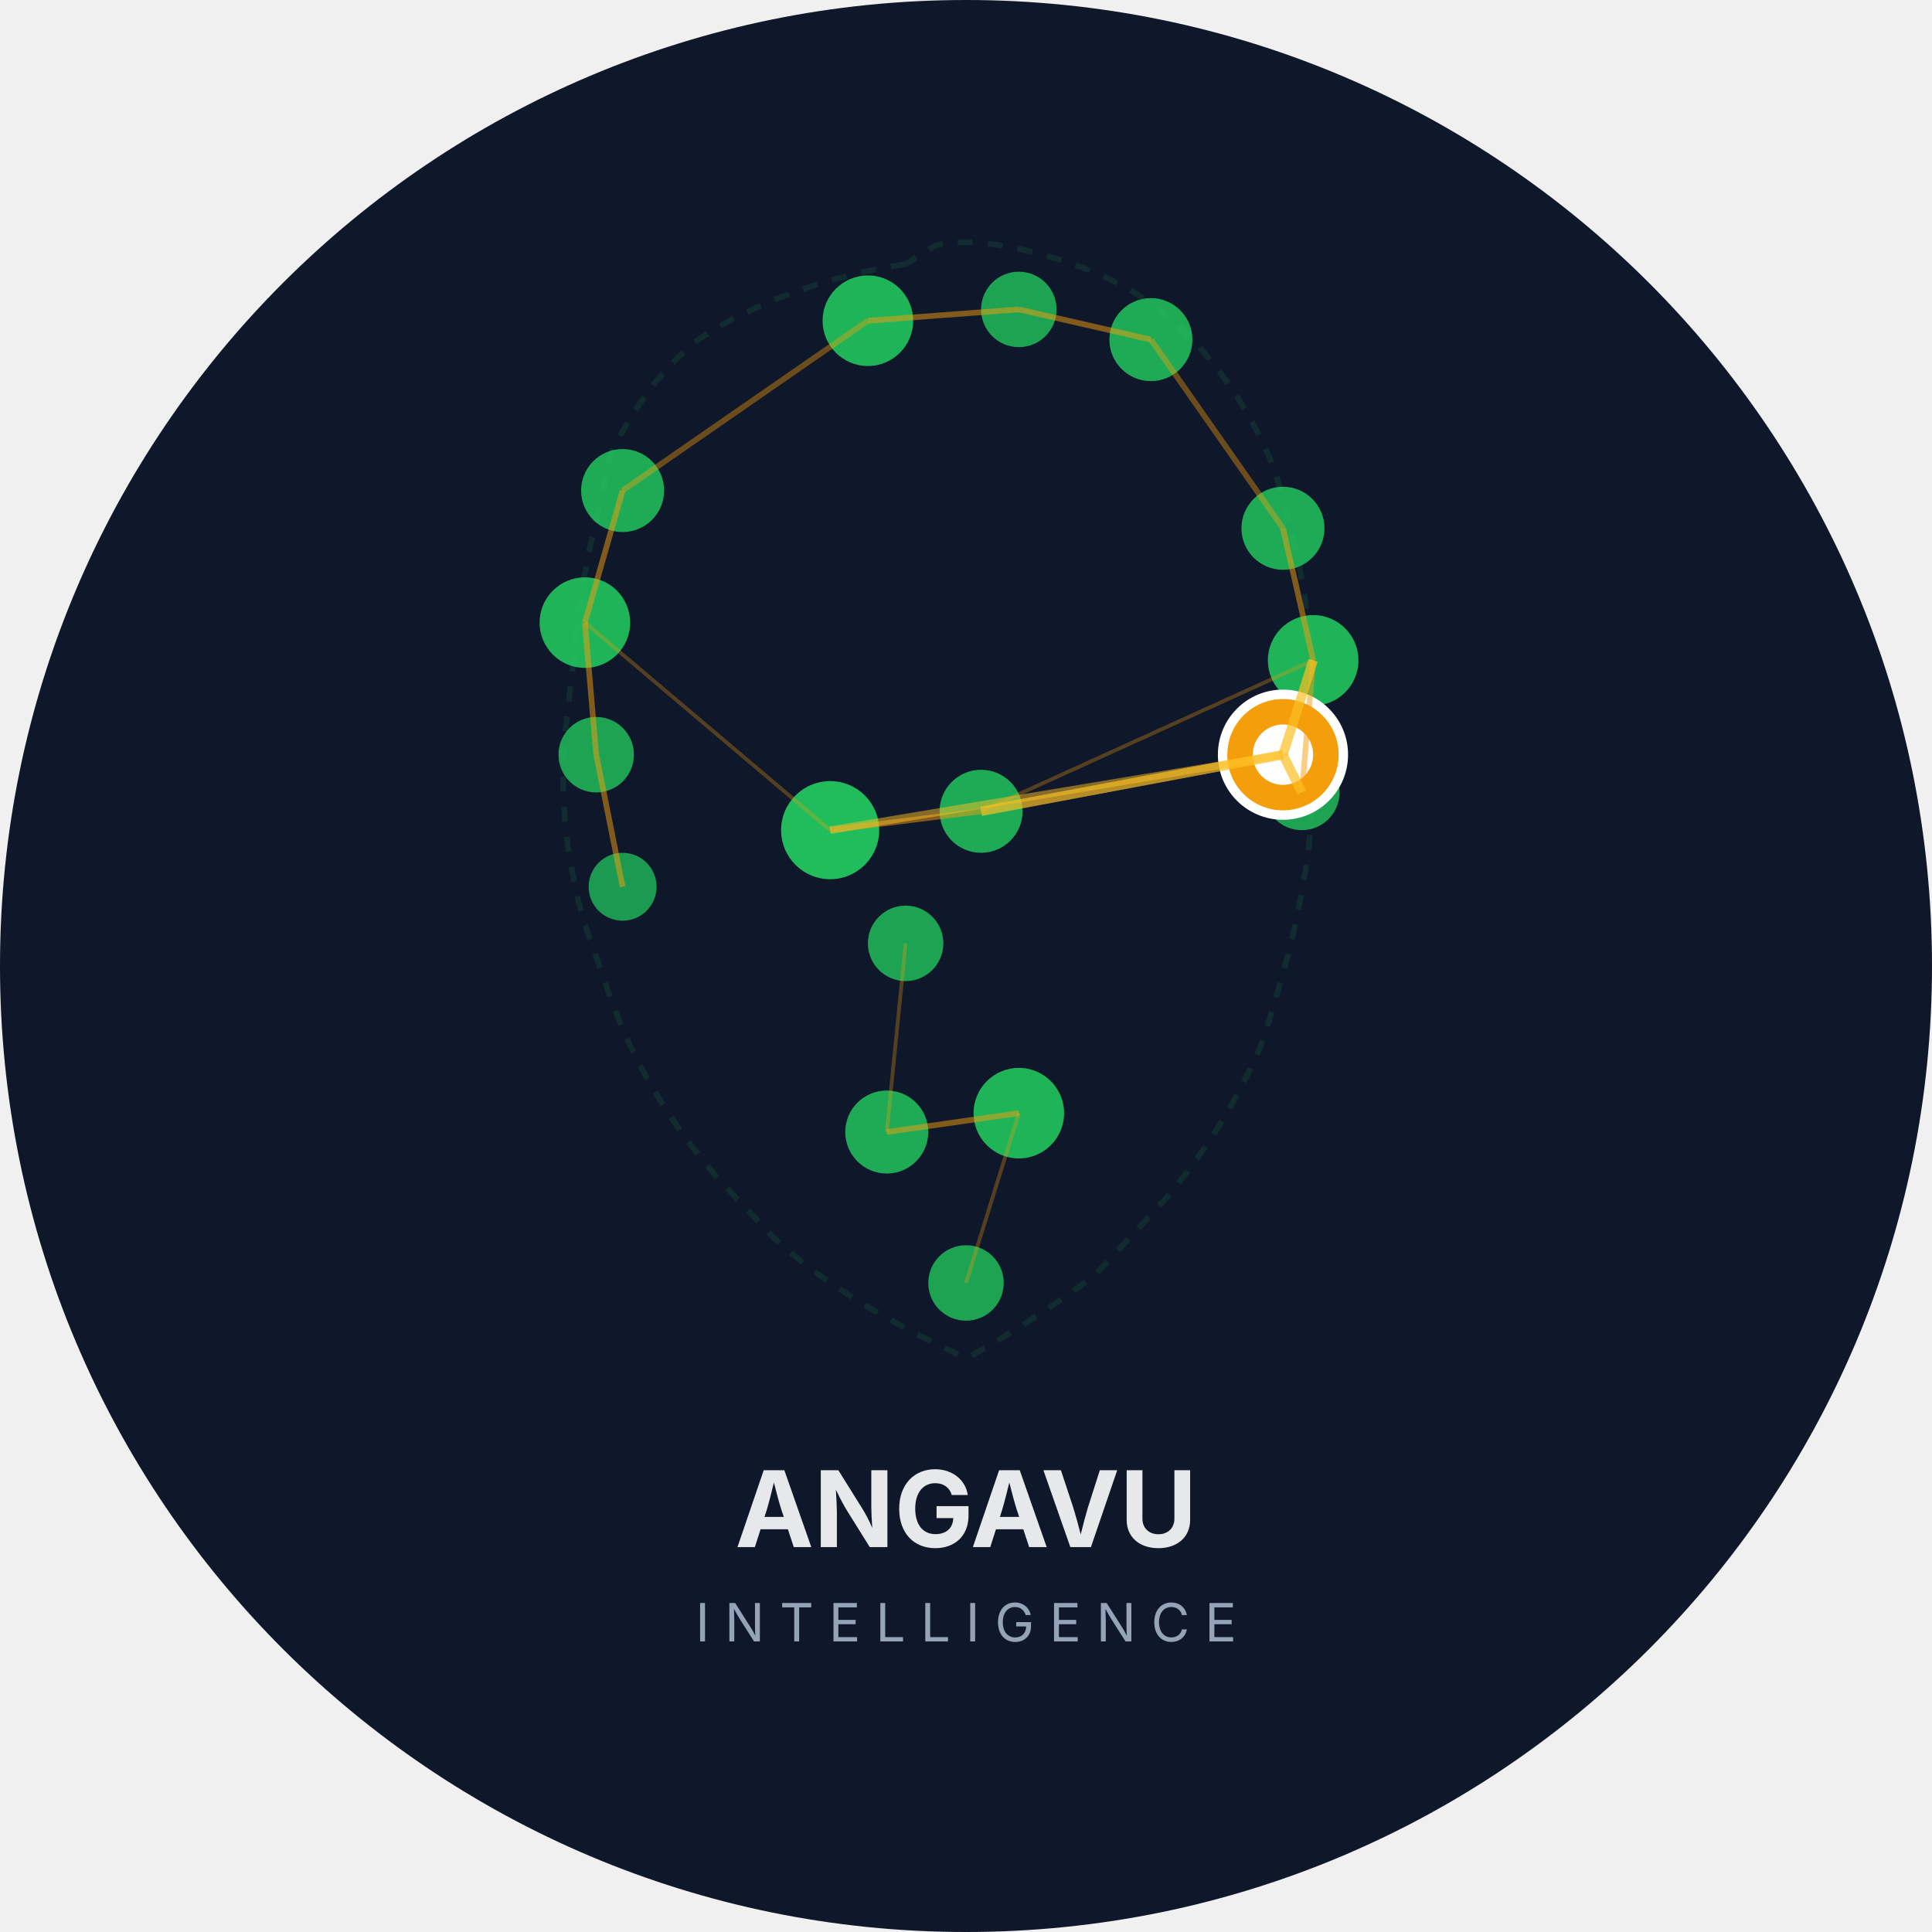
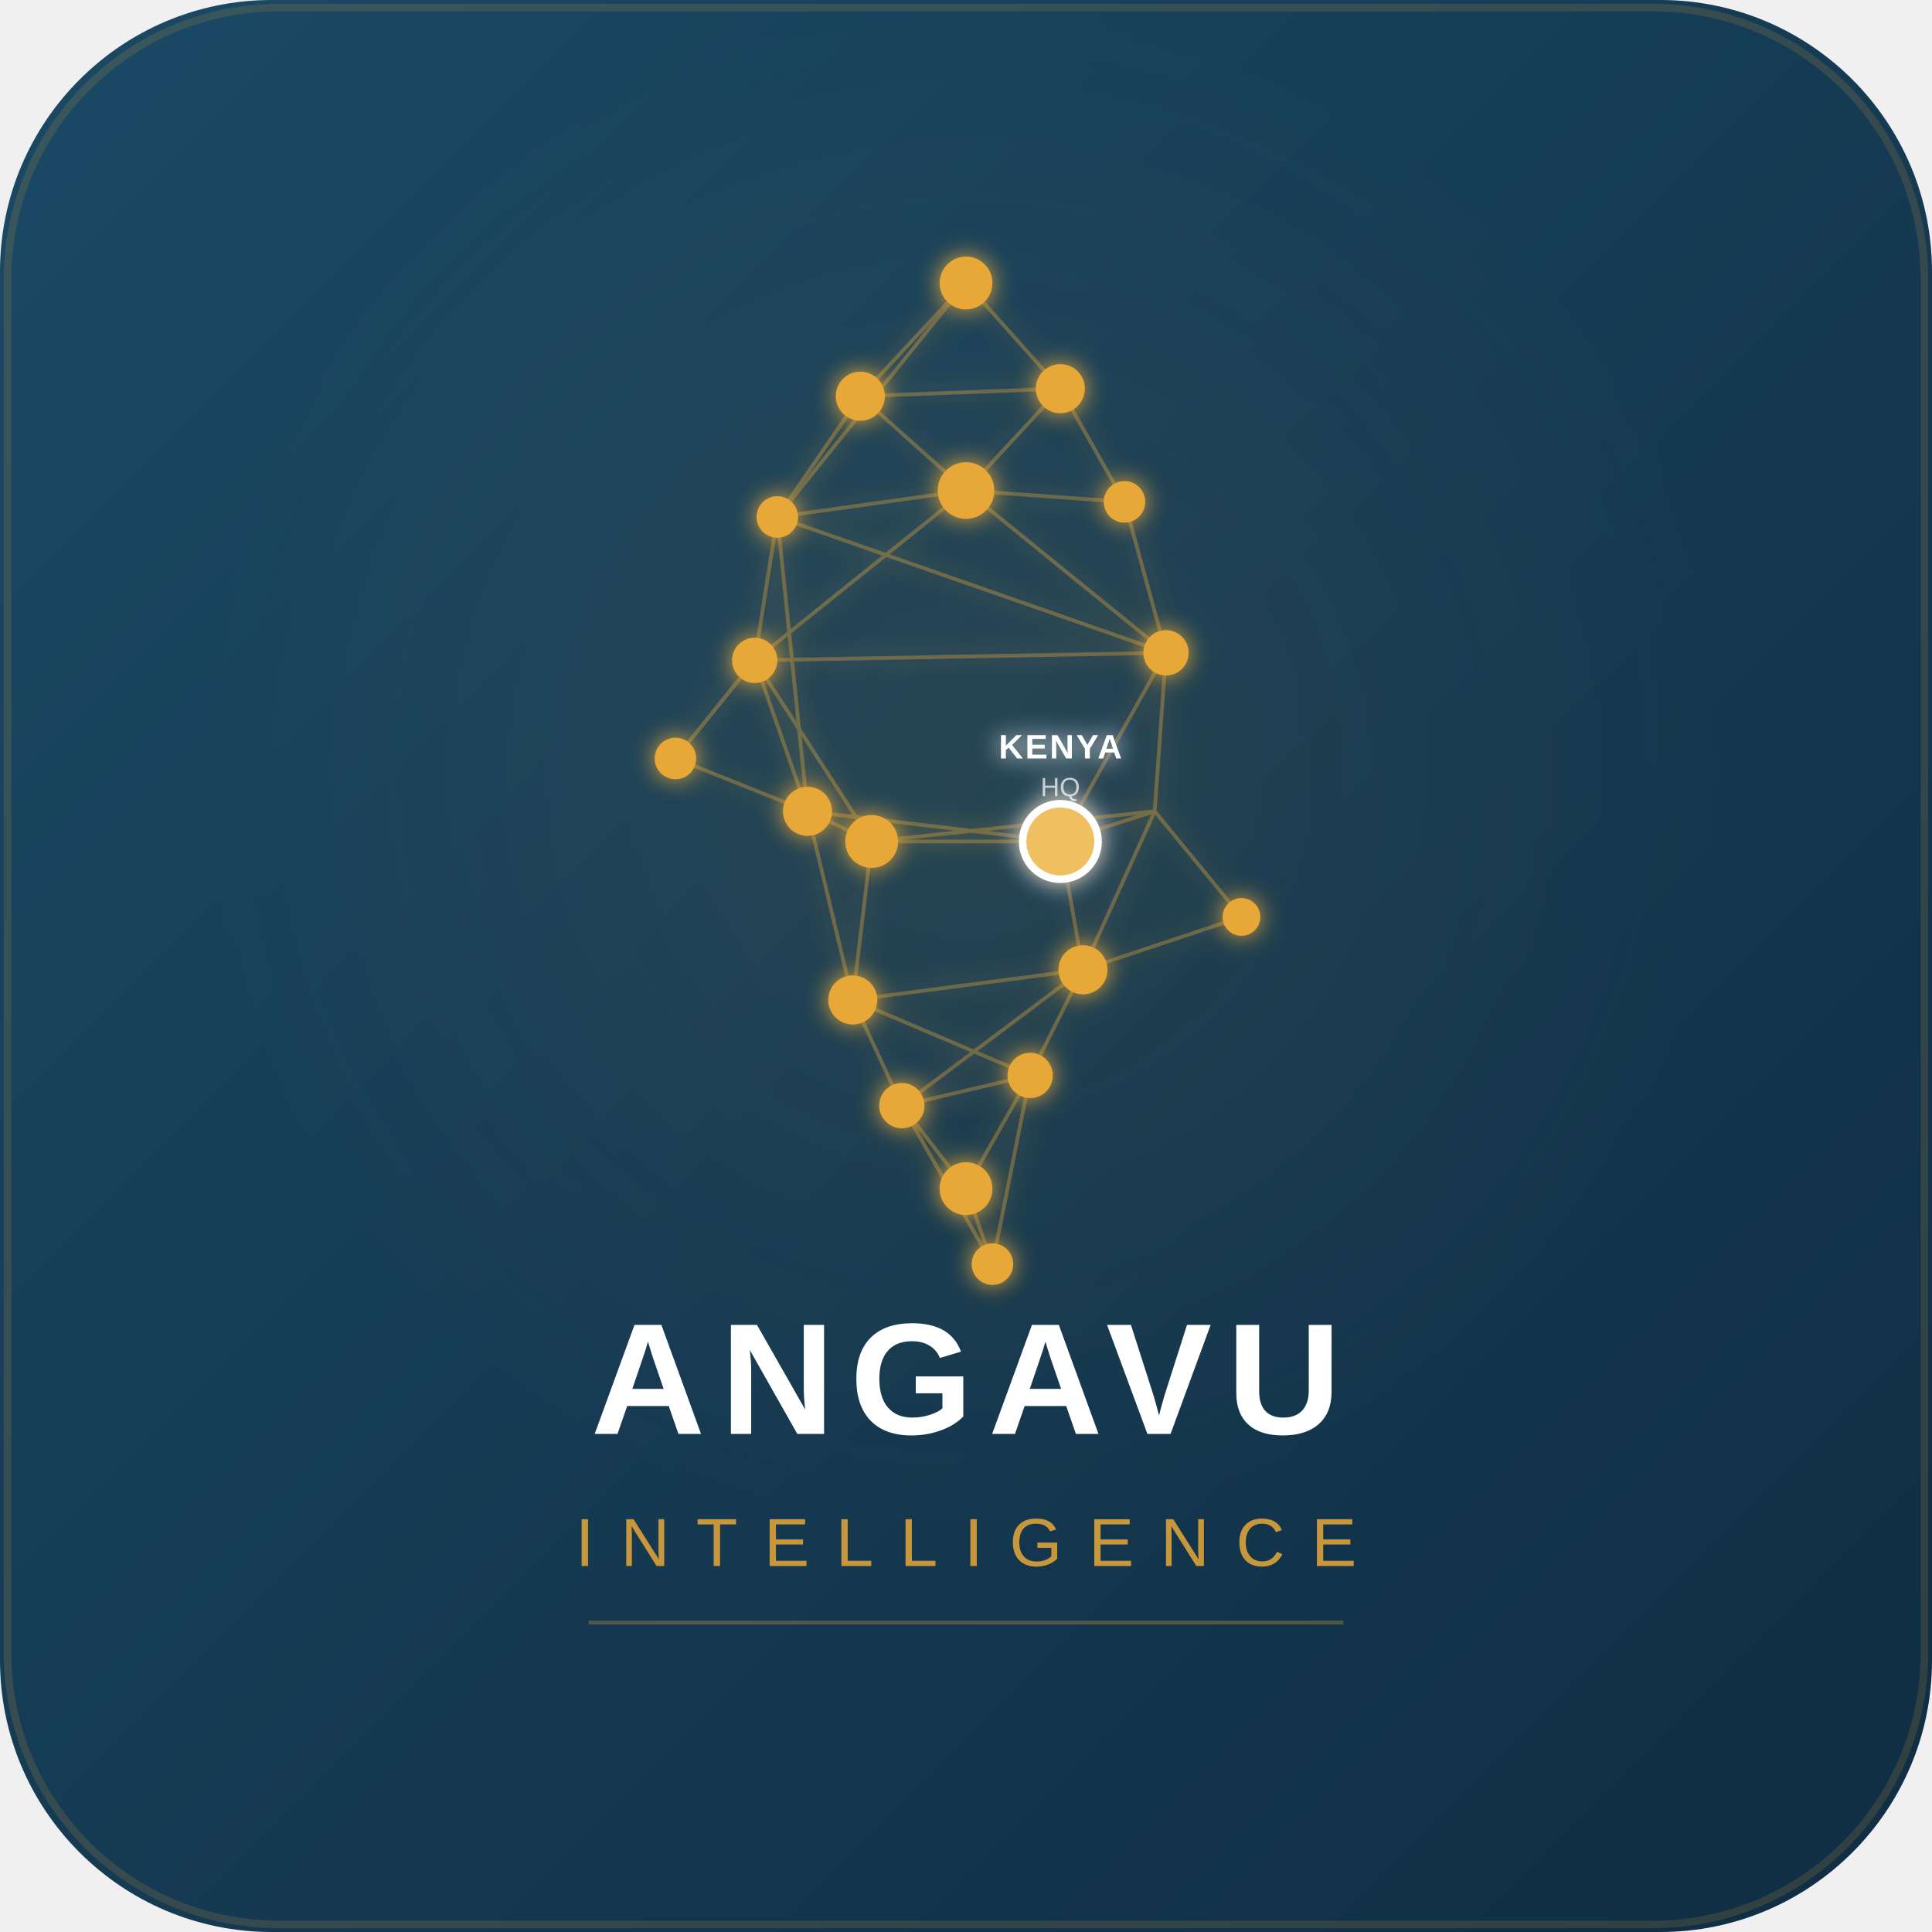
<svg xmlns="http://www.w3.org/2000/svg" viewBox="0 0 512 512" width="512" height="512">
  <defs>
-     <linearGradient id="corpGrad" x1="0" y1="0" x2="0" y2="1">
-       <stop offset="0%" stop-color="#22C55E" />
-       <stop offset="100%" stop-color="#15803D" />
+     <linearGradient id="bgGrad" x1="0%" y1="0%" x2="100%" y2="100%">
+       <stop offset="0%" stop-color="#1B4965" />
+       <stop offset="100%" stop-color="#0F2D42" />
    </linearGradient>
-     <linearGradient id="goldA" x1="0" y1="0" x2="1" y2="1">
-       <stop offset="0%" stop-color="#FBBF24" />
-       <stop offset="100%" stop-color="#D97706" />
-     </linearGradient>
+     <clipPath id="roundClip">
+       <rect width="512" height="512" rx="72" ry="72" />
+     </clipPath>
+     <radialGradient id="glow" cx="50%" cy="40%" r="40%">
+       <stop offset="0%" stop-color="#E8A838" stop-opacity="0.08" />
+       <stop offset="100%" stop-color="#E8A838" stop-opacity="0" />
+     </radialGradient>
+     <filter id="nodeGlow">
+       <feGaussianBlur stdDeviation="3" result="blur" />
+       <feMerge>
+         <feMergeNode in="blur" />
+         <feMergeNode in="SourceGraphic" />
+       </feMerge>
+     </filter>
  </defs>
-   <circle cx="256" cy="256" r="256" fill="#0F172A" />
-   <path d="M240 70     C220 73 200 80 185 90     C175 98 168 108 162 120     L158 138     C155 150 153 162 152 175     L150 192     C148 210 150 228 155 245     L162 265     C168 282 178 298 190 312     L205 328     C218 340 235 350 252 358     L256 360     C260 358 277 348 290 338     L305 322     C318 308 328 292 335 275     L340 258     C345 240 348 222 348 205     L348 188     C348 172 346 155 342 140     L338 125     C332 110 324 98 314 88     C304 78 292 72 278 68     C268 65 256 63 248 65     L240 70Z" fill="none" stroke="#22C55E" stroke-width="1.5" opacity="0.12" stroke-dasharray="4 4" />
-   <circle cx="230" cy="85" r="12" fill="#22C55E" opacity="0.9" />
-   <circle cx="270" cy="82" r="10" fill="#22C55E" opacity="0.8" />
-   <circle cx="305" cy="90" r="11" fill="#22C55E" opacity="0.85" />
-   <circle cx="165" cy="130" r="11" fill="#22C55E" opacity="0.85" />
-   <circle cx="155" cy="165" r="12" fill="#22C55E" opacity="0.9" />
-   <circle cx="158" cy="200" r="10" fill="#22C55E" opacity="0.8" />
-   <circle cx="165" cy="235" r="9" fill="#22C55E" opacity="0.75" />
-   <circle cx="340" cy="140" r="11" fill="#22C55E" opacity="0.85" />
-   <circle cx="348" cy="175" r="12" fill="#22C55E" opacity="0.9" />
-   <circle cx="345" cy="210" r="10" fill="#22C55E" opacity="0.8" />
-   <circle cx="220" cy="220" r="13" fill="#22C55E" opacity="0.95" />
-   <circle cx="260" cy="215" r="11" fill="#22C55E" opacity="0.85" />
-   <circle cx="240" cy="250" r="10" fill="#22C55E" opacity="0.8" />
-   <circle cx="235" cy="300" r="11" fill="#22C55E" opacity="0.85" />
-   <circle cx="270" cy="295" r="12" fill="#22C55E" opacity="0.9" />
-   <circle cx="256" cy="340" r="10" fill="#22C55E" opacity="0.8" />
-   <circle cx="340" cy="200" r="16" fill="#F59E0B" stroke="#FFFFFF" stroke-width="2.5" />
-   <circle cx="340" cy="200" r="8" fill="#FFFFFF" />
-   <line x1="230" y1="85" x2="270" y2="82" stroke="#F59E0B" stroke-width="1.5" opacity="0.5" />
-   <line x1="270" y1="82" x2="305" y2="90" stroke="#F59E0B" stroke-width="1.5" opacity="0.5" />
-   <line x1="230" y1="85" x2="165" y2="130" stroke="#F59E0B" stroke-width="1.5" opacity="0.4" />
-   <line x1="305" y1="90" x2="340" y2="140" stroke="#F59E0B" stroke-width="1.5" opacity="0.4" />
-   <line x1="165" y1="130" x2="155" y2="165" stroke="#F59E0B" stroke-width="1.5" opacity="0.5" />
-   <line x1="155" y1="165" x2="158" y2="200" stroke="#F59E0B" stroke-width="1.5" opacity="0.5" />
-   <line x1="158" y1="200" x2="165" y2="235" stroke="#F59E0B" stroke-width="1.5" opacity="0.5" />
-   <line x1="340" y1="140" x2="348" y2="175" stroke="#F59E0B" stroke-width="1.5" opacity="0.5" />
-   <line x1="348" y1="175" x2="345" y2="210" stroke="#F59E0B" stroke-width="1.5" opacity="0.5" />
-   <line x1="155" y1="165" x2="220" y2="220" stroke="#F59E0B" stroke-width="1" opacity="0.3" />
-   <line x1="348" y1="175" x2="260" y2="215" stroke="#F59E0B" stroke-width="1" opacity="0.3" />
-   <line x1="220" y1="220" x2="260" y2="215" stroke="#F59E0B" stroke-width="1.5" opacity="0.5" />
-   <line x1="240" y1="250" x2="235" y2="300" stroke="#F59E0B" stroke-width="1" opacity="0.3" />
-   <line x1="270" y1="295" x2="256" y2="340" stroke="#F59E0B" stroke-width="1" opacity="0.3" />
-   <line x1="235" y1="300" x2="270" y2="295" stroke="#F59E0B" stroke-width="1.5" opacity="0.5" />
-   <line x1="340" y1="200" x2="260" y2="215" stroke="#FBBF24" stroke-width="2.5" opacity="0.7" />
-   <line x1="340" y1="200" x2="348" y2="175" stroke="#FBBF24" stroke-width="2.5" opacity="0.7" />
-   <line x1="340" y1="200" x2="345" y2="210" stroke="#FBBF24" stroke-width="2.5" opacity="0.7" />
-   <line x1="340" y1="200" x2="220" y2="220" stroke="#FBBF24" stroke-width="2" opacity="0.5" />
-   <text x="256" y="410" text-anchor="middle" font-family="Inter, Plus Jakarta Sans, sans-serif" font-size="28" font-weight="700" fill="#FFFFFF" opacity="0.9">ANGAVU</text>
-   <text x="256" y="435" text-anchor="middle" font-family="Inter, Plus Jakarta Sans, sans-serif" font-size="14" font-weight="400" fill="#94A3B8" letter-spacing="4">INTELLIGENCE</text>
+   <g clip-path="url(#roundClip)">
+     <rect width="512" height="512" fill="url(#bgGrad)" />
+     <rect width="512" height="512" fill="url(#glow)" />
+     <g transform="translate(256, 215)" filter="url(#nodeGlow)">
+       <g stroke="#E8A838" stroke-width="1" opacity="0.35" fill="none">
+         <line x1="0" y1="-140" x2="-28" y2="-110" />
+         <line x1="0" y1="-140" x2="25" y2="-112" />
+         <line x1="-28" y1="-110" x2="25" y2="-112" />
+         <line x1="-28" y1="-110" x2="-50" y2="-78" />
+         <line x1="25" y1="-112" x2="42" y2="-82" />
+         <line x1="-28" y1="-110" x2="0" y2="-85" />
+         <line x1="25" y1="-112" x2="0" y2="-85" />
+         <line x1="-50" y1="-78" x2="0" y2="-85" />
+         <line x1="42" y1="-82" x2="0" y2="-85" />
+         <line x1="-50" y1="-78" x2="-56" y2="-40" />
+         <line x1="42" y1="-82" x2="53" y2="-42" />
+         <line x1="0" y1="-85" x2="-56" y2="-40" />
+         <line x1="0" y1="-85" x2="53" y2="-42" />
+         <line x1="-50" y1="-78" x2="53" y2="-42" />
+         <line x1="-56" y1="-40" x2="53" y2="-42" />
+         <line x1="-56" y1="-40" x2="-42" y2="0" />
+         <line x1="53" y1="-42" x2="50" y2="0" />
+         <line x1="-56" y1="-40" x2="-25" y2="8" />
+         <line x1="53" y1="-42" x2="25" y2="8" />
+         <line x1="-42" y1="0" x2="-25" y2="8" />
+         <line x1="50" y1="0" x2="25" y2="8" />
+         <line x1="-25" y1="8" x2="25" y2="8" />
+         <line x1="-42" y1="0" x2="25" y2="8" />
+         <line x1="50" y1="0" x2="-25" y2="8" />
+         <line x1="-25" y1="8" x2="-30" y2="50" />
+         <line x1="25" y1="8" x2="31" y2="42" />
+         <line x1="-42" y1="0" x2="-30" y2="50" />
+         <line x1="50" y1="0" x2="31" y2="42" />
+         <line x1="-30" y1="50" x2="31" y2="42" />
+         <line x1="-30" y1="50" x2="-17" y2="78" />
+         <line x1="31" y1="42" x2="17" y2="70" />
+         <line x1="-30" y1="50" x2="17" y2="70" />
+         <line x1="31" y1="42" x2="-17" y2="78" />
+         <line x1="-17" y1="78" x2="17" y2="70" />
+         <line x1="-17" y1="78" x2="0" y2="100" />
+         <line x1="17" y1="70" x2="0" y2="100" />
+         <line x1="-17" y1="78" x2="7" y2="120" />
+         <line x1="17" y1="70" x2="7" y2="120" />
+         <line x1="0" y1="100" x2="7" y2="120" />
+         <line x1="50" y1="0" x2="73" y2="28" />
+         <line x1="31" y1="42" x2="73" y2="28" />
+         <line x1="0" y1="-140" x2="-50" y2="-78" />
+         <line x1="-50" y1="-78" x2="-42" y2="0" />
+         <line x1="-56" y1="-40" x2="-77" y2="-14" />
+         <line x1="-77" y1="-14" x2="-42" y2="0" />
+         <line x1="-77" y1="-14" x2="-56" y2="-40" />
+       </g>
+       <circle cx="0" cy="-140" r="7" fill="#E8A838" />
+       <circle cx="-28" cy="-110" r="6.5" fill="#E8A838" />
+       <circle cx="25" cy="-112" r="6.5" fill="#E8A838" />
+       <circle cx="-77" cy="-14" r="5.5" fill="#E8A838" />
+       <circle cx="-56" cy="-40" r="6" fill="#E8A838" />
+       <circle cx="-50" cy="-78" r="5.5" fill="#E8A838" />
+       <circle cx="42" cy="-82" r="5.5" fill="#E8A838" />
+       <circle cx="0" cy="-85" r="7.5" fill="#E8A838" />
+       <circle cx="-42" cy="0" r="6.5" fill="#E8A838" />
+       <circle cx="53" cy="-42" r="6" fill="#E8A838" />
+       <circle cx="-25" cy="8" r="7" fill="#E8A838" />
+       <circle cx="25" cy="8" r="10" fill="#F0C060" stroke="#FFFFFF" stroke-width="2" />
+       <circle cx="-30" cy="50" r="6.5" fill="#E8A838" />
+       <circle cx="31" cy="42" r="6.5" fill="#E8A838" />
+       <circle cx="73" cy="28" r="5" fill="#E8A838" />
+       <circle cx="-17" cy="78" r="6" fill="#E8A838" />
+       <circle cx="17" cy="70" r="6" fill="#E8A838" />
+       <circle cx="0" cy="100" r="7" fill="#E8A838" />
+       <circle cx="7" cy="120" r="5.5" fill="#E8A838" />
+       <text x="25" y="-14" text-anchor="middle" font-family="'Segoe UI',Arial,sans-serif" font-size="9" font-weight="700" fill="#FFFFFF" letter-spacing="0.5">KENYA</text>
+       <text x="25" y="-4" text-anchor="middle" font-family="'Segoe UI',Arial,sans-serif" font-size="7" fill="#FFFFFF" opacity="0.7">HQ</text>
+     </g>
+     <text x="256" y="380" text-anchor="middle" font-family="'Segoe UI','Helvetica Neue',Arial,sans-serif" font-size="42" font-weight="700" fill="#FFFFFF" letter-spacing="4">ANGAVU</text>
+     <text x="256" y="415" text-anchor="middle" font-family="'Segoe UI','Helvetica Neue',Arial,sans-serif" font-size="18" font-weight="300" fill="#E8A838" letter-spacing="7" opacity="0.85">INTELLIGENCE</text>
+     <line x1="156" y1="430" x2="356" y2="430" stroke="#E8A838" stroke-width="1" opacity="0.3" />
+   </g>
+   <rect x="2" y="2" width="508" height="508" rx="72" ry="72" fill="none" stroke="#E8A838" stroke-width="2" opacity="0.15" />
</svg>
